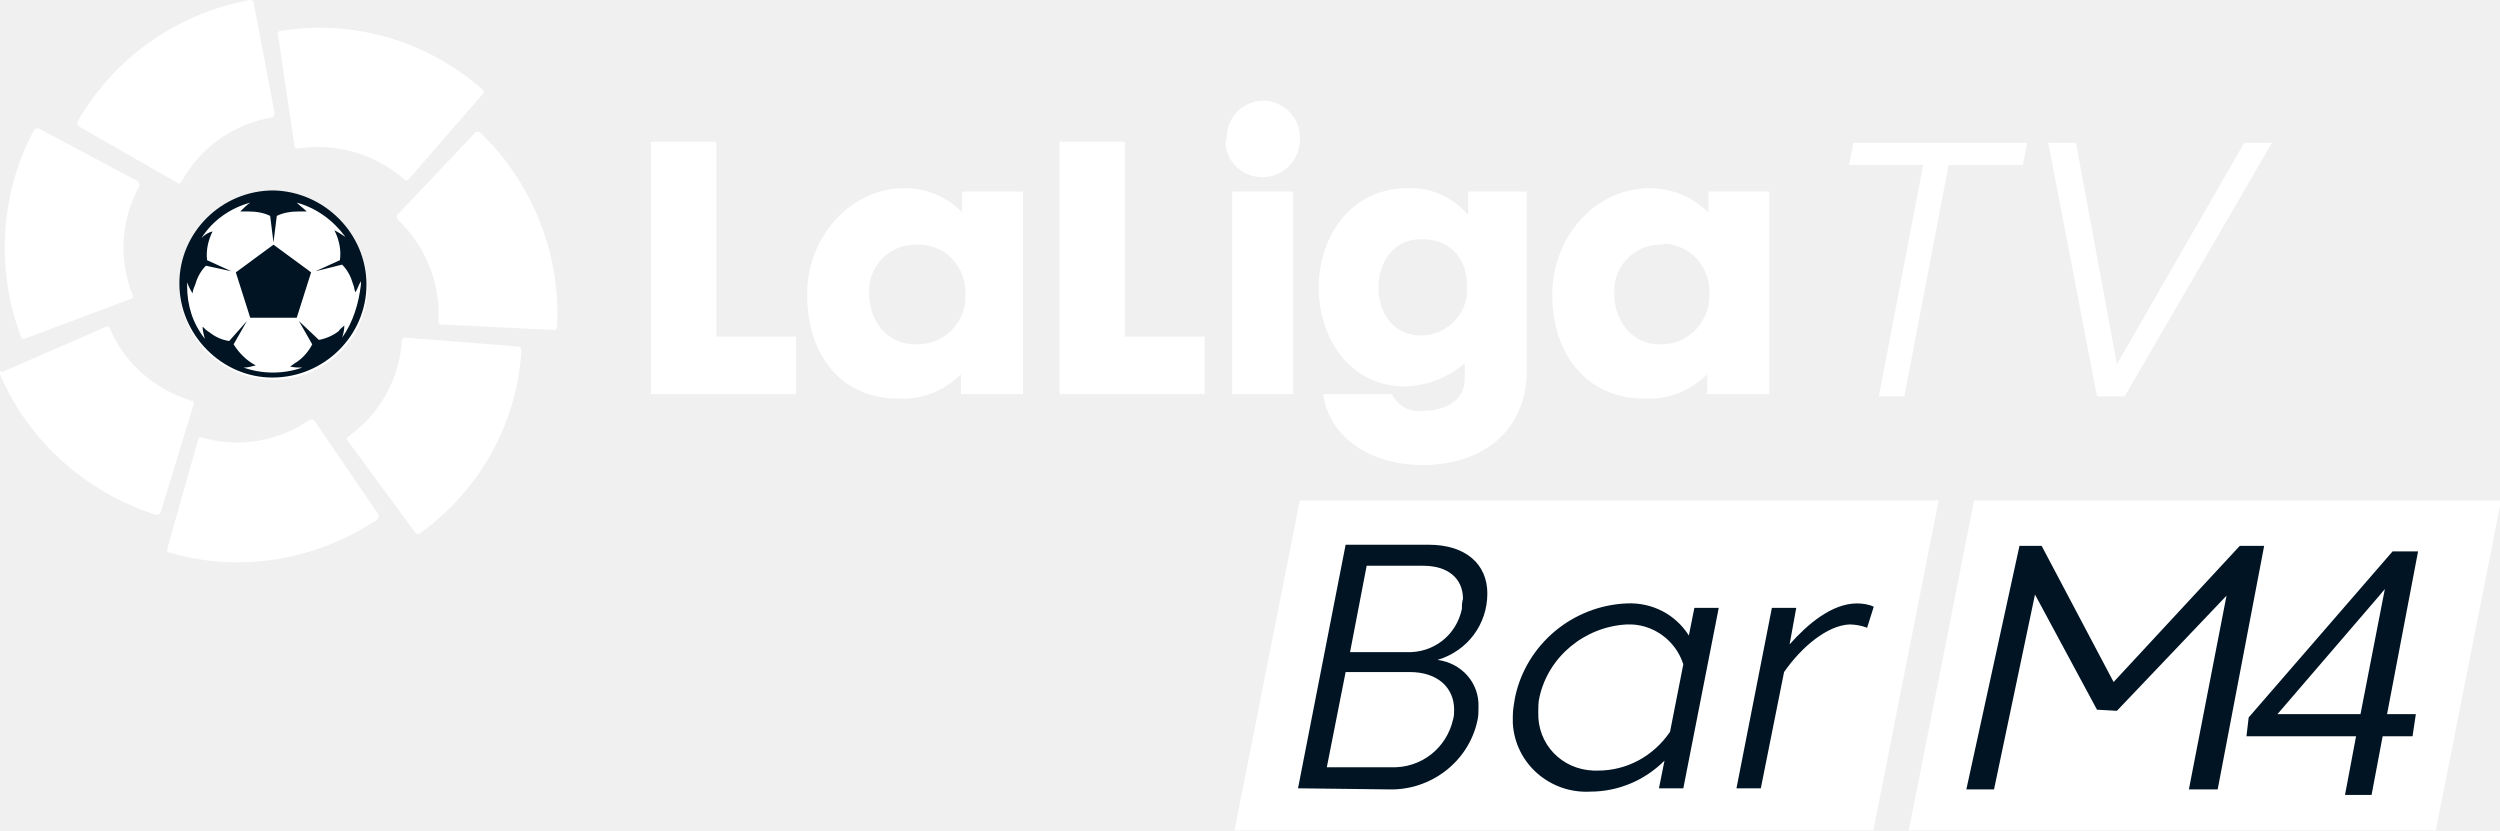
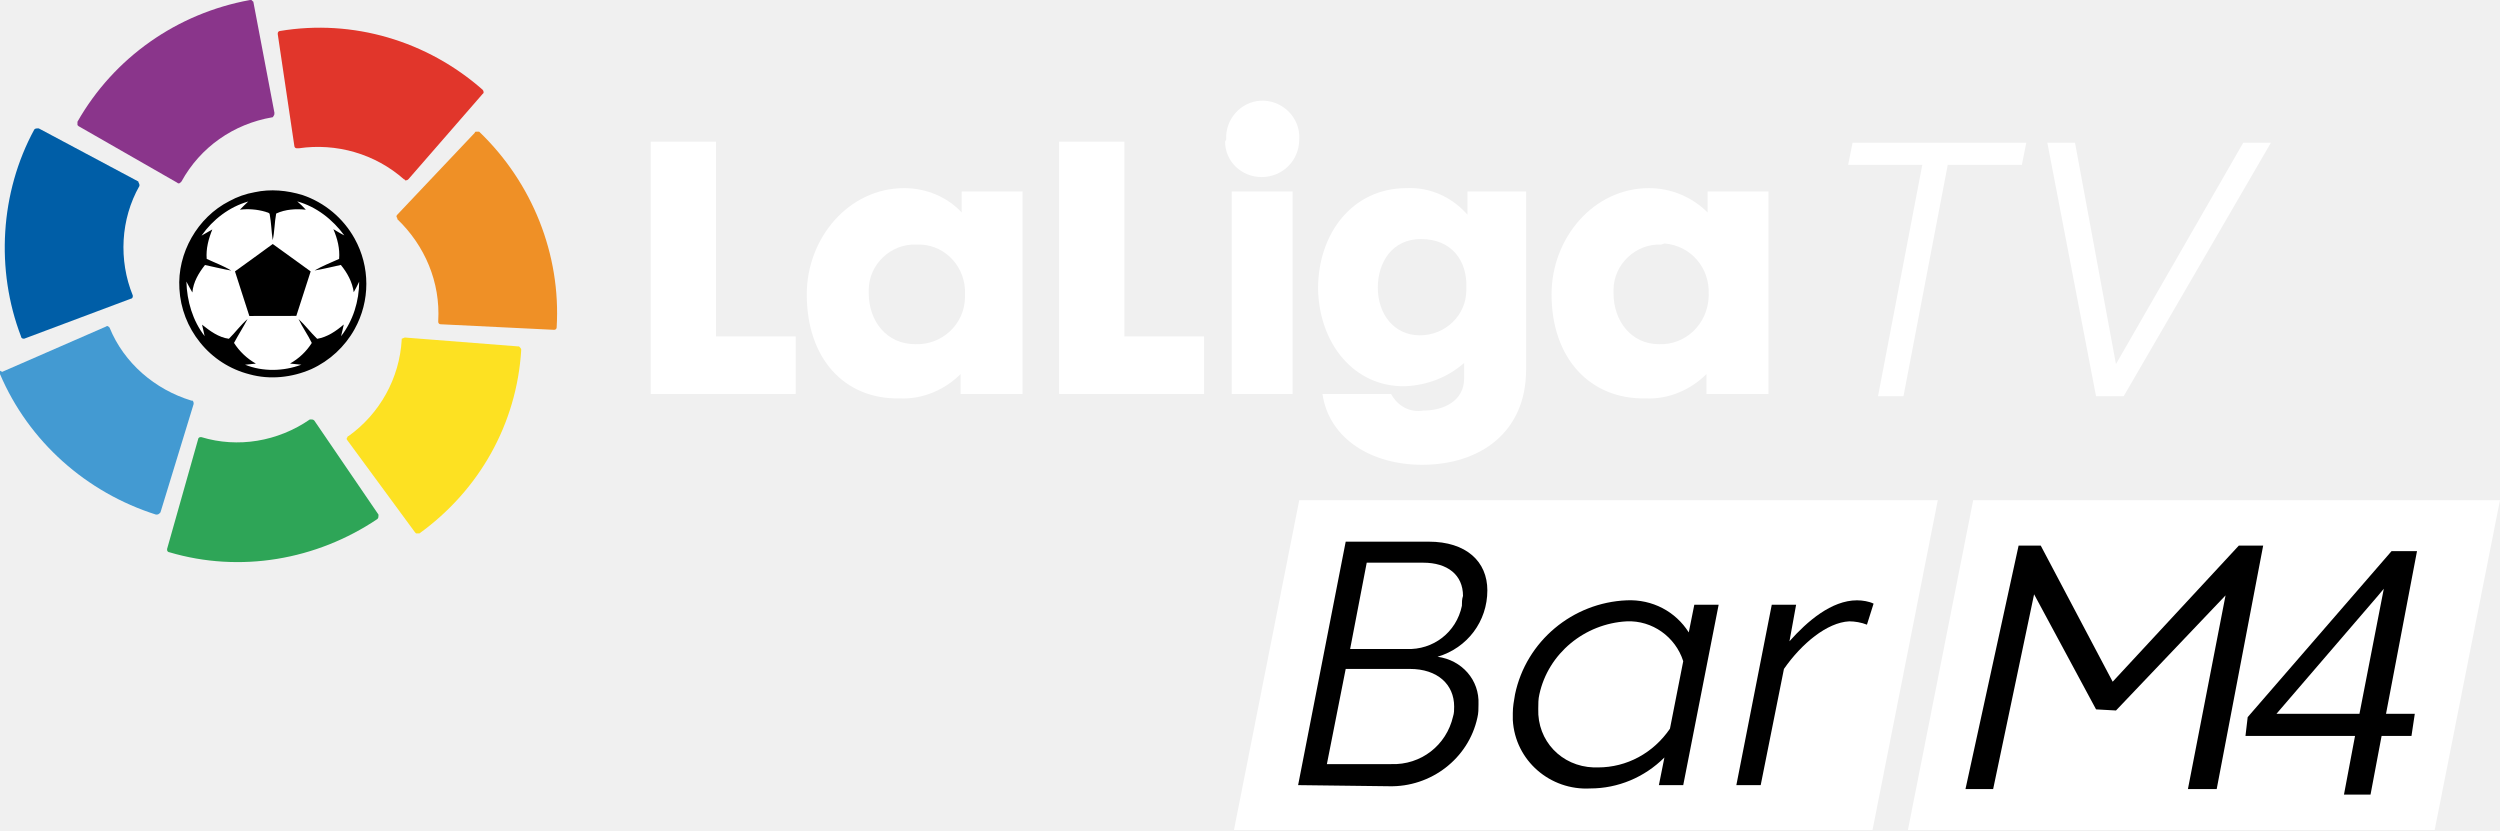
- <svg xmlns="http://www.w3.org/2000/svg" enable-background="new 0 0 225.8 75" version="1.1" viewBox="0 0 225.8 75" xml:space="preserve">
-   <path d="m117.4 45.2h57.7l-5.9 29.8h-57.7l5.9-29.8z" fill="#fff" />
-   <g transform="translate(0 -.00036399)" fill="#fff">
-     <path d="m173.7 14.9h-6.7l0.4-2h15.7l-0.4 2h-6.7l-4 20.9h-2.3l4-20.9z" />
-     <path d="m191.2 32.9 11.5-20h2.5l-13.3 22.9h-2.5l-4.4-22.9h2.5l3.7 20z" />
-     <polygon points="58.8 35.6 58.8 12.8 64.7 12.8 64.7 30.4 71.9 30.4 71.9 35.6" />
+ <svg xmlns="http://www.w3.org/2000/svg" width="800.35" height="265.72" enable-background="new 0 0 225.8 75" version="1.1" viewBox="0 0 800.35 265.72" xml:space="preserve">
+   <path d="m415.94 160.14h204.43l-20.903 105.58h-204.43z" fill="#fff" stroke-width="3.543" />
+   <g transform="matrix(3.5429 0 0 3.5429 0 8.3008e-6)" fill="#fff">
+     <path d="m173.7 14.9h-6.7l0.4-2h15.7l-0.4 2h-6.7l-4 20.9h-2.3z" />
+     <path d="m191.2 32.9 11.5-20h2.5l-13.3 22.9h-2.5l-4.4-22.9h2.5z" />
+     <polygon points="64.7 30.4 71.9 30.4 71.9 35.6 58.8 35.6 58.8 12.8 64.7 12.8" />
    <path d="m82.8 22.1c-2.3-0.1-4.3 1.8-4.3 4.1v0.3c0 2.5 1.6 4.6 4.2 4.6 2.4 0.1 4.5-1.8 4.5-4.3v-0.2c0.1-2.4-1.7-4.4-4-4.5h-0.4m-9.9 4.5c0-5.1 3.8-9.6 8.8-9.6 2 0 3.9 0.8 5.2 2.2v-1.9h5.5v18.3h-5.6v-1.8c-1.4 1.4-3.4 2.3-5.5 2.2-5 0.1-8.4-3.6-8.4-9.4" />
-     <polygon points="95.7 35.6 95.7 12.8 101.6 12.8 101.6 30.4 108.8 30.4 108.8 35.6" />
-     <path d="m116.8 35.6h-5.5v-18.3h5.5v18.3zm-6-23c-0.1-1.8 1.3-3.4 3.1-3.5s3.4 1.3 3.5 3.1v0.4c0 1.9-1.5 3.4-3.4 3.4-1.8 0-3.3-1.4-3.3-3.2l0.1-0.2" />
+     <polygon points="101.6 30.4 108.8 30.4 108.8 35.6 95.7 35.6 95.7 12.8 101.6 12.8" />
+     <path d="m116.8 35.6h-5.5v-18.3h5.5zm-6-23c-0.1-1.8 1.3-3.4 3.1-3.5s3.4 1.3 3.5 3.1v0.4c0 1.9-1.5 3.4-3.4 3.4-1.8 0-3.3-1.4-3.3-3.2l0.1-0.2" />
    <path d="m128.4 21.6c-2.6 0-3.9 2.1-3.9 4.4s1.4 4.3 3.8 4.3c2.3 0 4.2-1.8 4.2-4.1v-0.2c0.1-2.4-1.3-4.4-4.1-4.4m-9.3 4.5c0-5 3.1-9.1 8-9.1 2.1-0.1 4.1 0.8 5.5 2.4v-2.1h5.3v16.1c0 5.7-4.2 8.6-9.4 8.6-4.5 0-8.4-2.3-9-6.4h6.2c0.6 1.1 1.7 1.7 2.9 1.5 1.9 0 3.7-0.9 3.7-2.9v-1.4c-1.5 1.3-3.3 2-5.3 2.1-4.6 0.1-7.8-3.8-7.9-8.8" />
    <path d="m150.1 22.1c-2.3-0.1-4.3 1.8-4.3 4.1v0.3c0 2.5 1.6 4.6 4.1 4.6 2.4 0.1 4.4-1.8 4.5-4.3v-0.2c0.1-2.4-1.6-4.4-4-4.6l-0.3 0.1m-9.9 4.5c0-5.1 3.8-9.6 8.8-9.6 2 0 3.9 0.8 5.3 2.2v-1.9h5.5v18.3h-5.6v-1.8c-1.4 1.4-3.4 2.3-5.5 2.2-5 0.1-8.5-3.6-8.5-9.4" />
  </g>
-   <g transform="translate(0 -.00036399)" fill="#fff">
-     <path d="m7 11v0.3l0.1 0.1 8.9 5.1c0.1 0.1 0.2 0.1 0.3 0l0.1-0.1c1.7-3.1 4.7-5.2 8.2-5.8 0 0 0.1 0 0.1-0.1 0.1-0.1 0.1-0.2 0.1-0.3l-1.9-10s0-0.1-0.1-0.1c0-0.1-0.1-0.1-0.2-0.1-6.6 1.2-12.3 5.2-15.6 11" />
-     <path d="m1.9 30.4c0 0.1 0.1 0.2 0.2 0.2h0.1l9.6-3.6c0.1 0 0.2-0.1 0.2-0.2v-0.1c-1.3-3.2-1.1-6.9 0.6-9.9v-0.1c0-0.1-0.1-0.2-0.1-0.3l-9-4.8h-0.1c-0.1 0-0.2 0-0.3 0.1-3.1 5.7-3.5 12.7-1.2 18.7" />
-     <path d="m14.1 46.5c0.1 0 0.2 0 0.3-0.1l0.1-0.1 3-9.8c0-0.1 0-0.2-0.1-0.3h-0.1c-3.3-1-6.1-3.4-7.4-6.6-0.1-0.1-0.2-0.2-0.3-0.1l-9.4 4.1-0.2-0.1v0.3c2.6 6.1 7.8 10.7 14.1 12.7" />
-     <path d="m34.1 46.9c0.1-0.1 0.1-0.2 0.1-0.3v-0.1l-5.8-8.5c-0.1-0.1-0.2-0.1-0.3-0.1h-0.1c-2.9 2-6.5 2.6-9.8 1.6h-0.1c-0.1 0-0.2 0.1-0.2 0.2l-2.8 9.9v0.1c0 0.1 0.1 0.2 0.2 0.2 6.4 1.9 13.3 0.7 18.8-3" />
-     <path d="m47.1 31.6c0-0.1-0.1-0.2-0.2-0.3h-0.1l-10.2-0.8c-0.1 0-0.2 0.1-0.3 0.1v0.1c-0.2 3.5-2 6.7-4.8 8.7 0 0-0.1 0-0.1 0.1-0.1 0.1-0.1 0.2 0 0.3l6.1 8.3 0.1 0.1h0.3c5.4-3.9 8.8-9.9 9.2-16.6" />
-     <path d="m43.3 11.9h-0.3s-0.1 0-0.1 0.1l-7 7.4c-0.1 0.1-0.1 0.2 0 0.3v0.1c2.5 2.4 3.9 5.7 3.7 9.2v0.1c0 0.1 0.1 0.2 0.2 0.2l10.2 0.5h0.1c0.1 0 0.2-0.1 0.2-0.2 0.4-6.6-2.2-13.1-7-17.7" />
-     <path d="m25.3 2.8c-0.1 0-0.2 0.1-0.2 0.2v0.1l1.5 10.1c0 0.1 0.1 0.2 0.2 0.2h0.2c3.4-0.5 6.9 0.5 9.5 2.8 0 0 0.1 0 0.1 0.1 0.1 0 0.2 0 0.3-0.1l6.7-7.7 0.1-0.1c0-0.1 0-0.2-0.1-0.3-5-4.4-11.7-6.4-18.3-5.3" />
-   </g>
-   <g transform="translate(-50.763 -.00036399)" fill="#001423">
-     <path d="m168 71.2 4.3-22h7.5c3.4 0 5.3 1.8 5.3 4.4 0 2.8-1.8 5.2-4.5 6 2.2 0.3 3.8 2.1 3.7 4.3 0 0.4 0 0.8-0.1 1.2-0.8 3.7-4.2 6.3-8 6.2l-8.2-0.1zm14.1-7.1c0-2-1.5-3.4-4-3.4h-5.8l-1.7 8.6h5.8c2.7 0.1 5-1.7 5.6-4.3 0.1-0.3 0.1-0.6 0.1-0.9zm0.8-10c0-1.9-1.4-3-3.6-3h-5.1l-1.5 7.8h5.1c2.4 0.1 4.5-1.5 5-3.9 0-0.3 0-0.6 0.1-0.9z" />
+   <g transform="matrix(3.5429 0 0 3.5429 -179.63 -.9029)">
+     <path d="m168 71.2 4.3-22h7.5c3.4 0 5.3 1.8 5.3 4.4 0 2.8-1.8 5.2-4.5 6 2.2 0.3 3.8 2.1 3.7 4.3 0 0.4 0 0.8-0.1 1.2-0.8 3.7-4.2 6.3-8 6.2zm14.1-7.1c0-2-1.5-3.4-4-3.4h-5.8l-1.7 8.6h5.8c2.7 0.1 5-1.7 5.6-4.3 0.1-0.3 0.1-0.6 0.1-0.9zm0.8-10c0-1.9-1.4-3-3.6-3h-5.1l-1.5 7.8h5.1c2.4 0.1 4.5-1.5 5-3.9 0-0.3 0-0.6 0.1-0.9z" />
    <path d="m203.3 57.4 0.5-2.5h2.2l-3.2 16.3h-2.2l0.5-2.5c-1.8 1.8-4.2 2.8-6.7 2.8-3.6 0.2-6.8-2.5-7-6.2v-0.6c0-0.6 0.1-1.1 0.2-1.7 1-4.8 5.2-8.3 10.1-8.5 2.3-0.1 4.4 1 5.6 2.9zm-1.7 8.7 1.2-6.1c-0.7-2.2-2.8-3.7-5.1-3.6-3.8 0.2-7.1 2.9-7.9 6.6-0.1 0.4-0.1 0.9-0.1 1.3-0.1 2.9 2.1 5.2 5 5.3h0.4c2.6 0 5-1.3 6.5-3.5z" />
    <path d="m211.9 60.7-2.1 10.5h-2.2l3.2-16.3h2.2l-0.6 3.3c1.6-1.8 3.8-3.7 6.1-3.7 0.5 0 1.1 0.1 1.5 0.3l-0.6 1.9c-0.5-0.2-1.1-0.3-1.6-0.3-2 0.1-4.3 2-5.9 4.3z" />
  </g>
-   <path d="m24.7 17.3c-4.7 0-8.5 3.8-8.5 8.5s3.8 8.5 8.5 8.5 8.5-3.8 8.5-8.4c-0.1-4.8-3.9-8.6-8.5-8.6" fill="#fff" />
-   <g transform="translate(0 -.00036399)" fill="#001423">
-     <path d="m30.9 30.5c0.1-0.3 0.2-0.7 0.2-1.1-0.2 0.2-0.4 0.3-0.5 0.5-0.5 0.4-1.2 0.7-1.8 0.8l-1.8-1.7 1.2 2.1c-0.3 0.6-0.8 1.2-1.4 1.6-0.2 0.1-0.4 0.3-0.6 0.4 0.4 0.1 0.7 0.1 1.1 0.1-1.7 0.6-3.6 0.6-5.3 0 0.4 0 0.7-0.1 1.1-0.2-0.8-0.4-1.5-1.1-2-1.9l1.2-2.1-1.6 1.8c-0.7-0.1-1.3-0.4-1.8-0.8-0.2-0.1-0.4-0.3-0.6-0.5 0 0.4 0.1 0.7 0.2 1.1-1.1-1.4-1.6-3-1.6-4.8v-0.3c0.1 0.3 0.3 0.7 0.5 1 0-0.2 0.1-0.5 0.2-0.7 0.2-0.7 0.5-1.3 1-1.8l2.3 0.5-2.2-1c-0.1-0.9 0.1-1.8 0.5-2.6-0.4 0.1-0.7 0.3-1 0.6 1-1.6 2.6-2.7 4.4-3.2-0.3 0.2-0.6 0.5-0.9 0.8h0.7c0.7 0 1.4 0.1 2 0.4l0.3 2.4 0.3-2.4c0.6-0.3 1.3-0.4 2-0.4h0.7c-0.3-0.3-0.6-0.5-0.9-0.8 1.8 0.5 3.3 1.6 4.4 3.1-0.3-0.2-0.6-0.4-1-0.6 0.1 0.2 0.2 0.4 0.3 0.7 0.2 0.6 0.3 1.3 0.2 2l-2.2 1 2.4-0.6c0.5 0.5 0.8 1.1 1 1.8 0.1 0.2 0.1 0.5 0.2 0.7 0.2-0.3 0.3-0.7 0.5-1v0.3c-0.2 1.7-0.7 3.4-1.7 4.8m-6.2-13.3c-4.7 0-8.5 3.8-8.5 8.4s3.8 8.5 8.4 8.5c4.7 0 8.5-3.8 8.5-8.4s-3.8-8.4-8.4-8.5" />
-     <polygon points="21.3 24.6 22.6 28.7 26.8 28.7 28.1 24.6 24.7 22.1" />
+   <g transform="matrix(.50388 0 0 .50388 -100.25 -.0003305)">
+     <g transform="matrix(7.0313 0 0 7.0313 198.95 .00028)">
+       <path d="m7 11v0.3l0.1 0.1 8.9 5.1c0.1 0.1 0.2 0.1 0.3 0l0.1-0.1c1.7-3.1 4.7-5.2 8.2-5.8 0 0 0.1 0 0.1-0.1 0.1-0.1 0.1-0.2 0.1-0.3l-1.9-10s0-0.1-0.1-0.1c0-0.1-0.1-0.1-0.2-0.1-6.6 1.2-12.3 5.2-15.6 11" fill="#8a358b" />
+       <path d="m1.9 30.4c0 0.1 0.1 0.2 0.2 0.2h0.1l9.6-3.6c0.1 0 0.2-0.1 0.2-0.2v-0.1c-1.3-3.2-1.1-6.9 0.6-9.9v-0.1c0-0.1-0.1-0.2-0.1-0.3l-9-4.8h-0.1c-0.1 0-0.2 0-0.3 0.1-3.1 5.7-3.5 12.7-1.2 18.7" fill="#005ea7" />
+       <path d="m14.1 46.5c0.1 0 0.2 0 0.3-0.1l0.1-0.1 3-9.8c0-0.1 0-0.2-0.1-0.3h-0.1c-3.3-1-6.1-3.4-7.4-6.6-0.1-0.1-0.2-0.2-0.3-0.1l-9.4 4.1-0.2-0.1v0.3c2.6 6.1 7.8 10.7 14.1 12.7" fill="#439ad2" />
+       <path d="m34.1 46.9c0.1-0.1 0.1-0.2 0.1-0.3v-0.1l-5.8-8.5c-0.1-0.1-0.2-0.1-0.3-0.1h-0.1c-2.9 2-6.5 2.6-9.8 1.6h-0.1c-0.1 0-0.2 0.1-0.2 0.2l-2.8 9.9v0.1c0 0.1 0.1 0.2 0.2 0.2 6.4 1.9 13.3 0.7 18.8-3" fill="#2ea557" />
+       <path d="m47.1 31.6c0-0.1-0.1-0.2-0.2-0.3h-0.1l-10.2-0.8c-0.1 0-0.2 0.1-0.3 0.1v0.1c-0.2 3.5-2 6.7-4.8 8.7 0 0-0.1 0-0.1 0.1-0.1 0.1-0.1 0.2 0 0.3l6.1 8.3 0.1 0.1h0.3c5.4-3.9 8.8-9.9 9.2-16.6" fill="#fde122" />
+       <path d="m43.3 11.9h-0.3s-0.1 0-0.1 0.1l-7 7.4c-0.1 0.1-0.1 0.2 0 0.3v0.1c2.5 2.4 3.9 5.7 3.7 9.2v0.1c0 0.1 0.1 0.2 0.2 0.2l10.2 0.5h0.1c0.1 0 0.2-0.1 0.2-0.2 0.4-6.6-2.2-13.1-7-17.7" fill="#ef9026" />
+       <path d="m25.3 2.8c-0.1 0-0.2 0.1-0.2 0.2v0.1l1.5 10.1c0 0.1 0.1 0.2 0.2 0.2h0.2c3.4-0.5 6.9 0.5 9.5 2.8 0 0 0.1 0 0.1 0.1 0.1 0 0.2 0 0.3-0.1l6.7-7.7 0.1-0.1c0-0.1 0-0.2-0.1-0.3-5-4.4-11.7-6.4-18.3-5.3" fill="#e1362b" />
+     </g>
+     <g transform="matrix(.9111 0 0 .9111 .87474 .31849)">
+       <path class="cls-1" d="m357.91 163.95c7.83-11.18 19.37-20 32.57-23.74-2 1.91-4 3.69-5.86 5.72a44.54 44.54 0 0 1 17.79 1.44c1 0.53 2.75 0.43 3 1.75 1.09 6 1.2 12.07 2.1 18.06 1.31-6.11 1.24-12.42 2.4-18.56 6.39-3 13.74-3.42 20.68-2.68a66.08 66.08 0 0 0-6-5.8c13.35 3.67 24.76 12.66 32.86 23.73-2.64-1.26-5.1-2.87-7.63-4.33 2.79 6.53 4.58 13.58 4 20.72-5.73 2.62-11.66 4.87-17.09 8.06 6.14-1 12.2-2.55 18.29-3.86 4.51 5.45 8 11.91 9 19 1.42-2.37 2.53-4.9 3.79-7.35 0 13.61-4.25 27.31-12.66 38.09 0.63-2.74 1.37-5.45 1.91-8.21-5.36 4.6-11.45 8.78-18.55 10-4.57-4.38-8.34-9.53-13-13.82 2.71 5.76 6.48 10.95 9.26 16.69a42.48 42.48 0 0 1-15.18 14.36c2.62 0.34 5.25 0.54 7.9 0.82-12.49 4.62-26.86 5-39.27 0 2.51-0.28 5-0.47 7.55-0.77a43.27 43.27 0 0 1-15.26-14.44c3-5.61 6.44-11 9.44-16.6-4.77 4.12-8.49 9.31-13 13.73-7.22-1-13.19-5.44-18.72-9.83 0.58 2.67 1.32 5.31 1.81 8-8.39-10.84-12.36-24.5-12.74-38.09 1.39 2.54 2.7 5.12 4.17 7.61 0.63-7.21 4.4-13.6 8.81-19.15 6.09 1.32 12.15 2.8 18.29 3.89-5.4-3.32-11.4-5.45-17.11-8.14-0.57-7.09 1.29-14 3.93-20.53-2.52 1.38-5 2.91-7.47 4.29m23.34 25c3.25 10.38 6.81 20.67 10 31.06 10.91-0.05 21.83 0.06 32.75-0.06 3.2-10.37 6.79-20.62 10-31-8.86-6.3-17.56-12.84-26.45-19.11-8.77 6.38-17.51 12.81-26.34 19.1z" fill="#fff" />
+       <path d="m395 133.69c11.08-2.42 22.67-1.3 33.45 2a65.79 65.79 0 0 1 36.23 30.31 65 65 0 0 1 0 63.19 65.76 65.76 0 0 1-30.16 27.87c-13.45 5.87-28.88 7.56-43.1 3.61a64.45 64.45 0 0 1-34.48-22.2 65.15 65.15 0 0 1-14.43-37.42c-1.58-24.89 12.61-49.88 34.85-61.16a57 57 0 0 1 17.64-6.2m-37 30.26c2.52-1.38 5-2.91 7.47-4.29-2.64 6.5-4.5 13.44-3.93 20.53 5.71 2.69 11.71 4.82 17.11 8.14-6.14-1.09-12.2-2.57-18.29-3.89-4.41 5.55-8.18 11.94-8.81 19.15-1.47-2.49-2.78-5.07-4.17-7.61 0.38 13.59 4.35 27.25 12.74 38.09-0.49-2.69-1.23-5.33-1.81-8 5.53 4.39 11.5 8.86 18.72 9.83 4.49-4.42 8.21-9.61 13-13.73-3 5.61-6.42 11-9.44 16.6a43.27 43.27 0 0 0 15.26 14.44c-2.52 0.3-5 0.49-7.55 0.77 12.41 5 26.78 4.65 39.27 0-2.65-0.28-5.28-0.48-7.9-0.82a42.48 42.48 0 0 0 15.18-14.36c-2.78-5.74-6.55-10.93-9.26-16.69 4.65 4.29 8.42 9.44 13 13.82 7.1-1.21 13.19-5.39 18.55-10-0.54 2.76-1.28 5.47-1.91 8.21 8.41-10.78 12.63-24.48 12.66-38.09-1.26 2.45-2.37 5-3.79 7.35-1-7.07-4.5-13.53-9-19-6.09 1.31-12.15 2.84-18.29 3.86 5.43-3.19 11.36-5.44 17.09-8.06 0.61-7.14-1.18-14.19-4-20.72 2.53 1.46 5 3.07 7.63 4.33-8.1-11.07-19.51-20.06-32.86-23.73a66.08 66.08 0 0 1 6 5.8c-6.94-0.74-14.29-0.31-20.68 2.68-1.16 6.14-1.09 12.45-2.4 18.56-0.9-6-1-12.09-2.1-18.06-0.26-1.32-2-1.22-3-1.75a44.54 44.54 0 0 0-17.79-1.44c1.83-2 3.91-3.81 5.86-5.72-13.2 3.73-24.74 12.56-32.57 23.74z" />
+       <path d="m381.25 188.92c8.83-6.29 17.57-12.72 26.34-19.1 8.89 6.27 17.59 12.81 26.45 19.11-3.2 10.37-6.79 20.62-10 31-10.92 0.12-21.84 0-32.75 0.06-3.24-10.39-6.8-20.68-10-31.06z" />
+     </g>
  </g>
-   <path d="M178.3,45.2h47.6L220,75h-47.6L178.3,45.2z" fill="#fff" />
-   <path d="m215.6 64.5h2.6l-0.3 2h-2.7l-1 5.3h-2.4l1-5.3h-9.9l0.2-1.7 13-15h2.3l-2.8 14.7zm-9.9 0h7.5l2.2-11.3-0.5 0.6-9.2 10.7zm-21.3-15.2 6.5 12.3 11.4-12.3h2.2l-4.2 22h-2.6l3.4-17.5-9.9 10.4-1.8-0.1-5.6-10.4-3.7 17.6h-2.5l4.8-22h2z" fill="#001423" />
+   <path d="m631.7 160.14h168.64l-20.903 105.58h-168.64z" fill="#fff" stroke-width="3.543" />
+   <path d="m763.86 228.52h9.212l-1.063 7.086h-9.566l-3.543 18.778h-8.503l3.543-18.778h-35.075l0.709-6.023 46.058-53.144h8.149zm-35.075 0h26.572l7.794-40.035-1.772 2.126zm-75.464-53.853 23.029 43.578 40.389-43.578h7.794l-14.88 77.944h-9.212l12.046-62.001-35.075 36.846-6.377-0.354-19.84-36.846-13.109 62.356h-8.857l17.006-77.944z" stroke-width="3.543" />
</svg>
